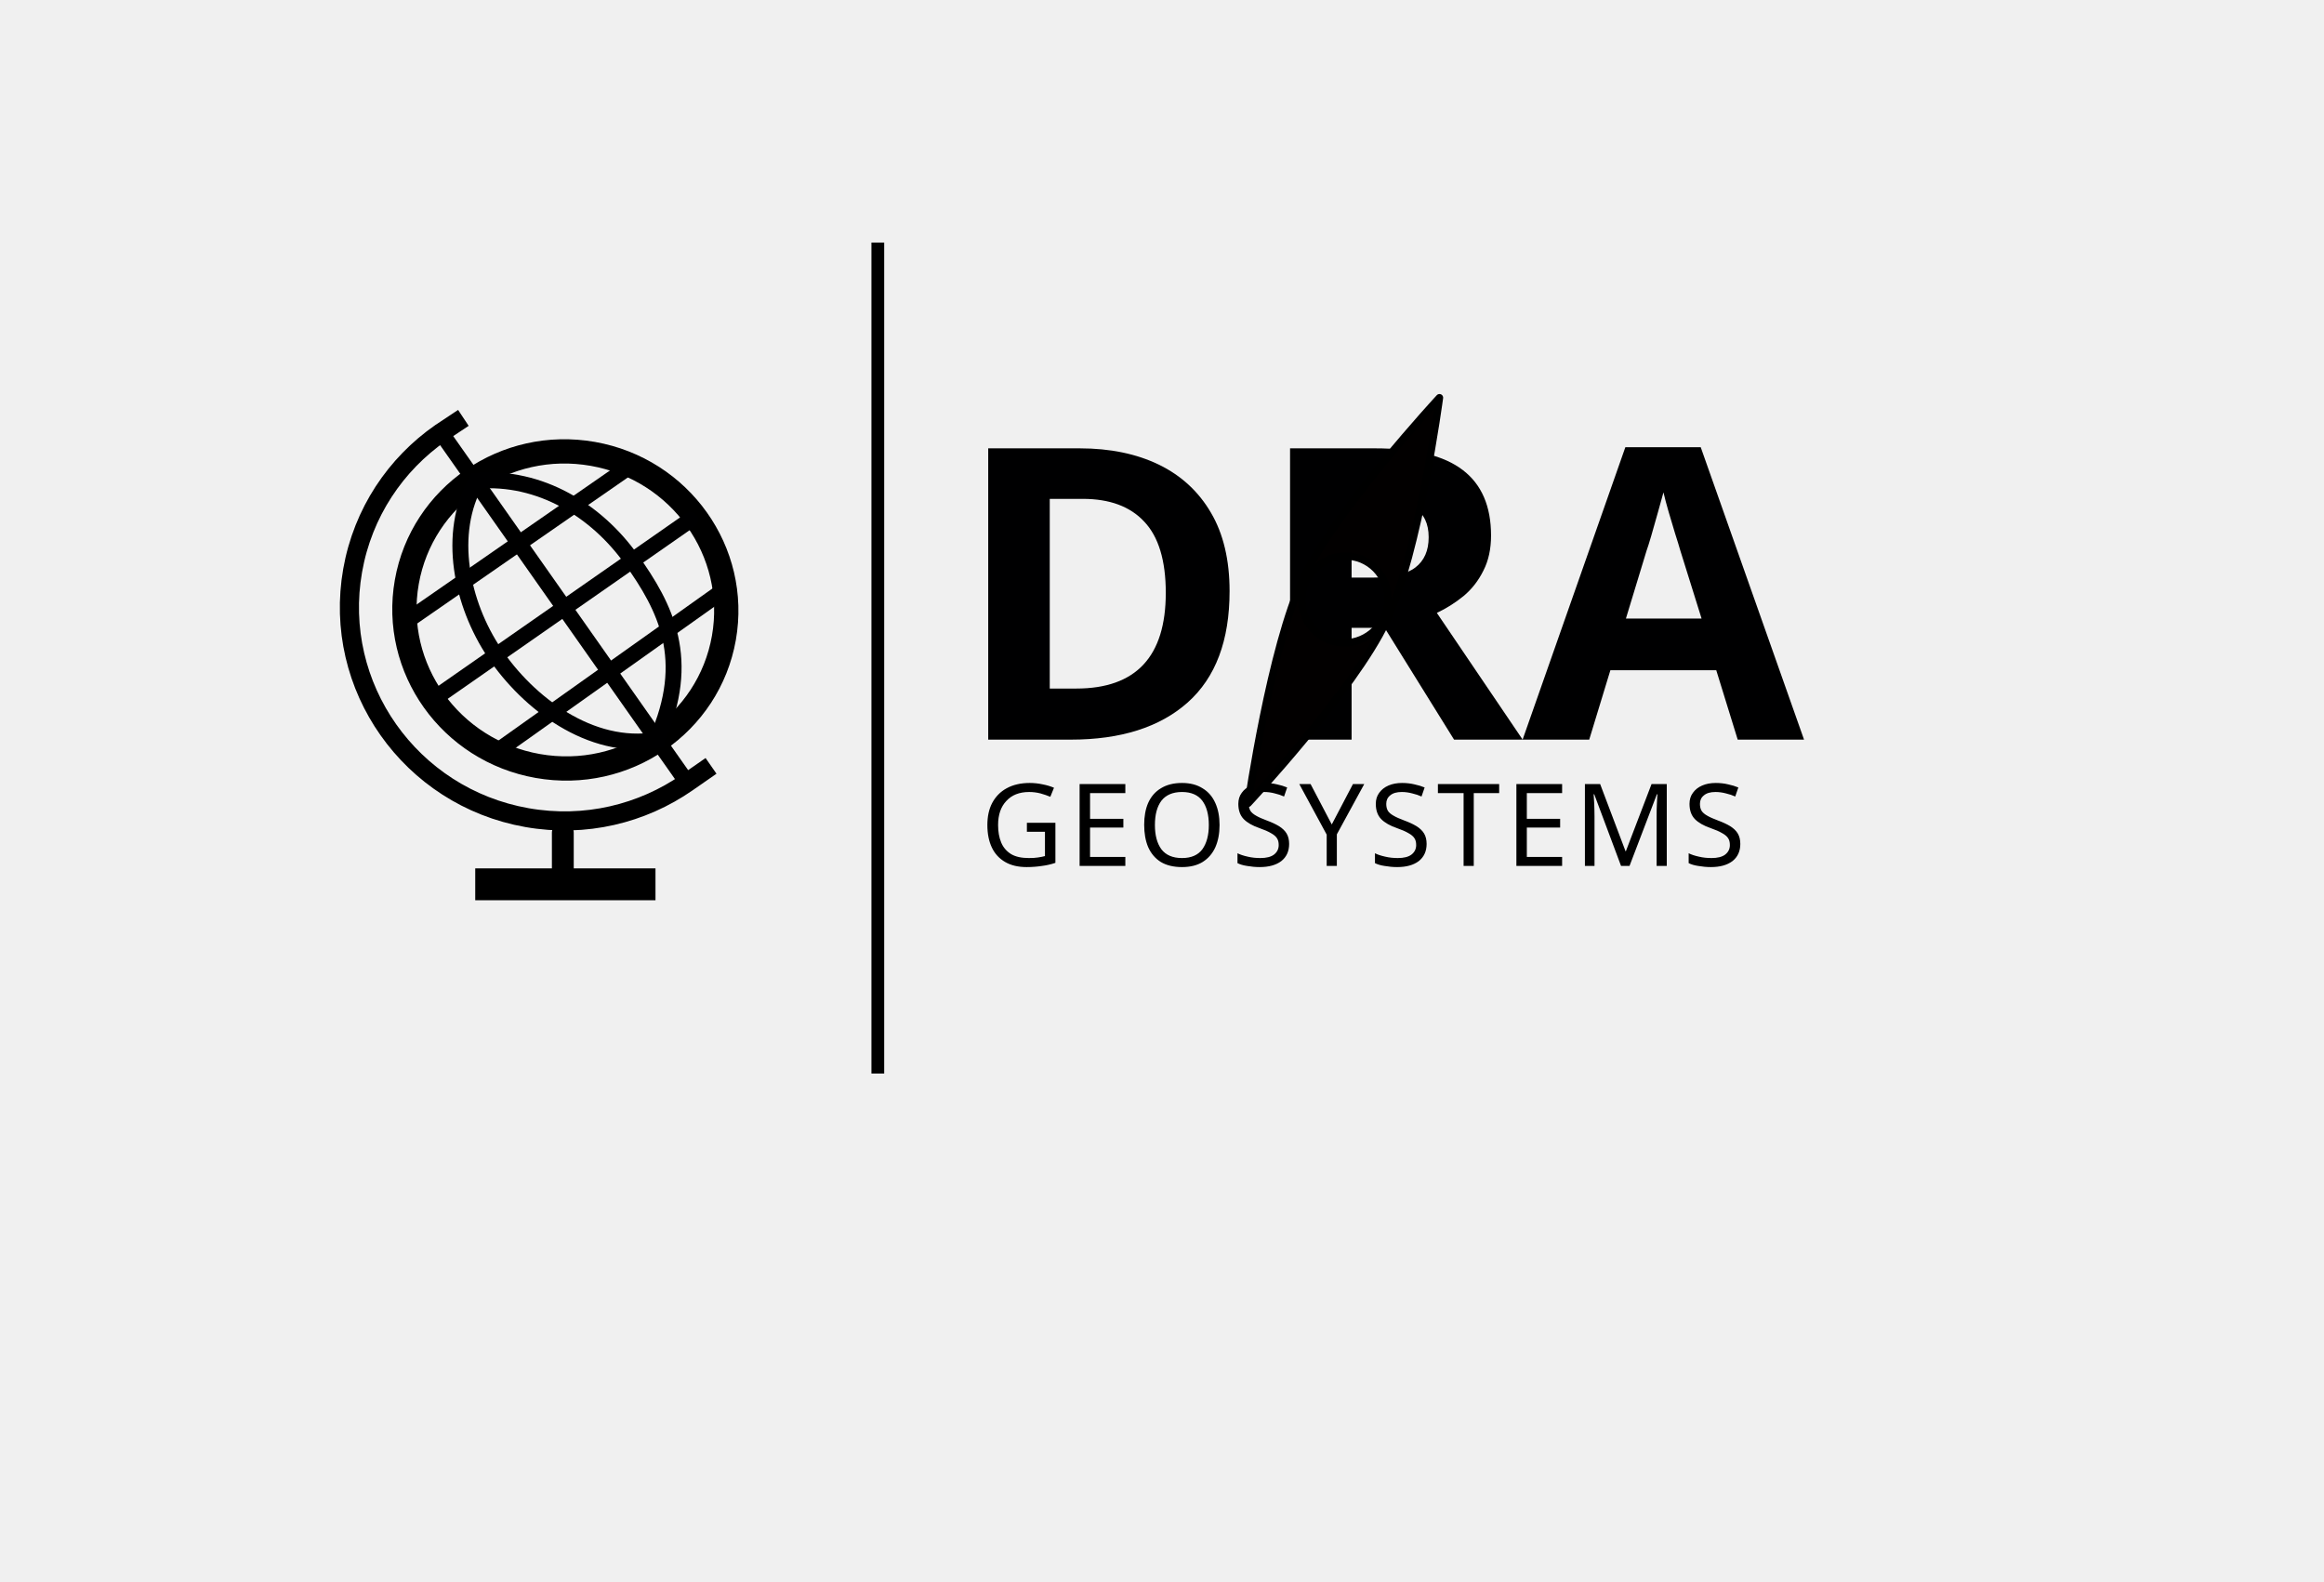
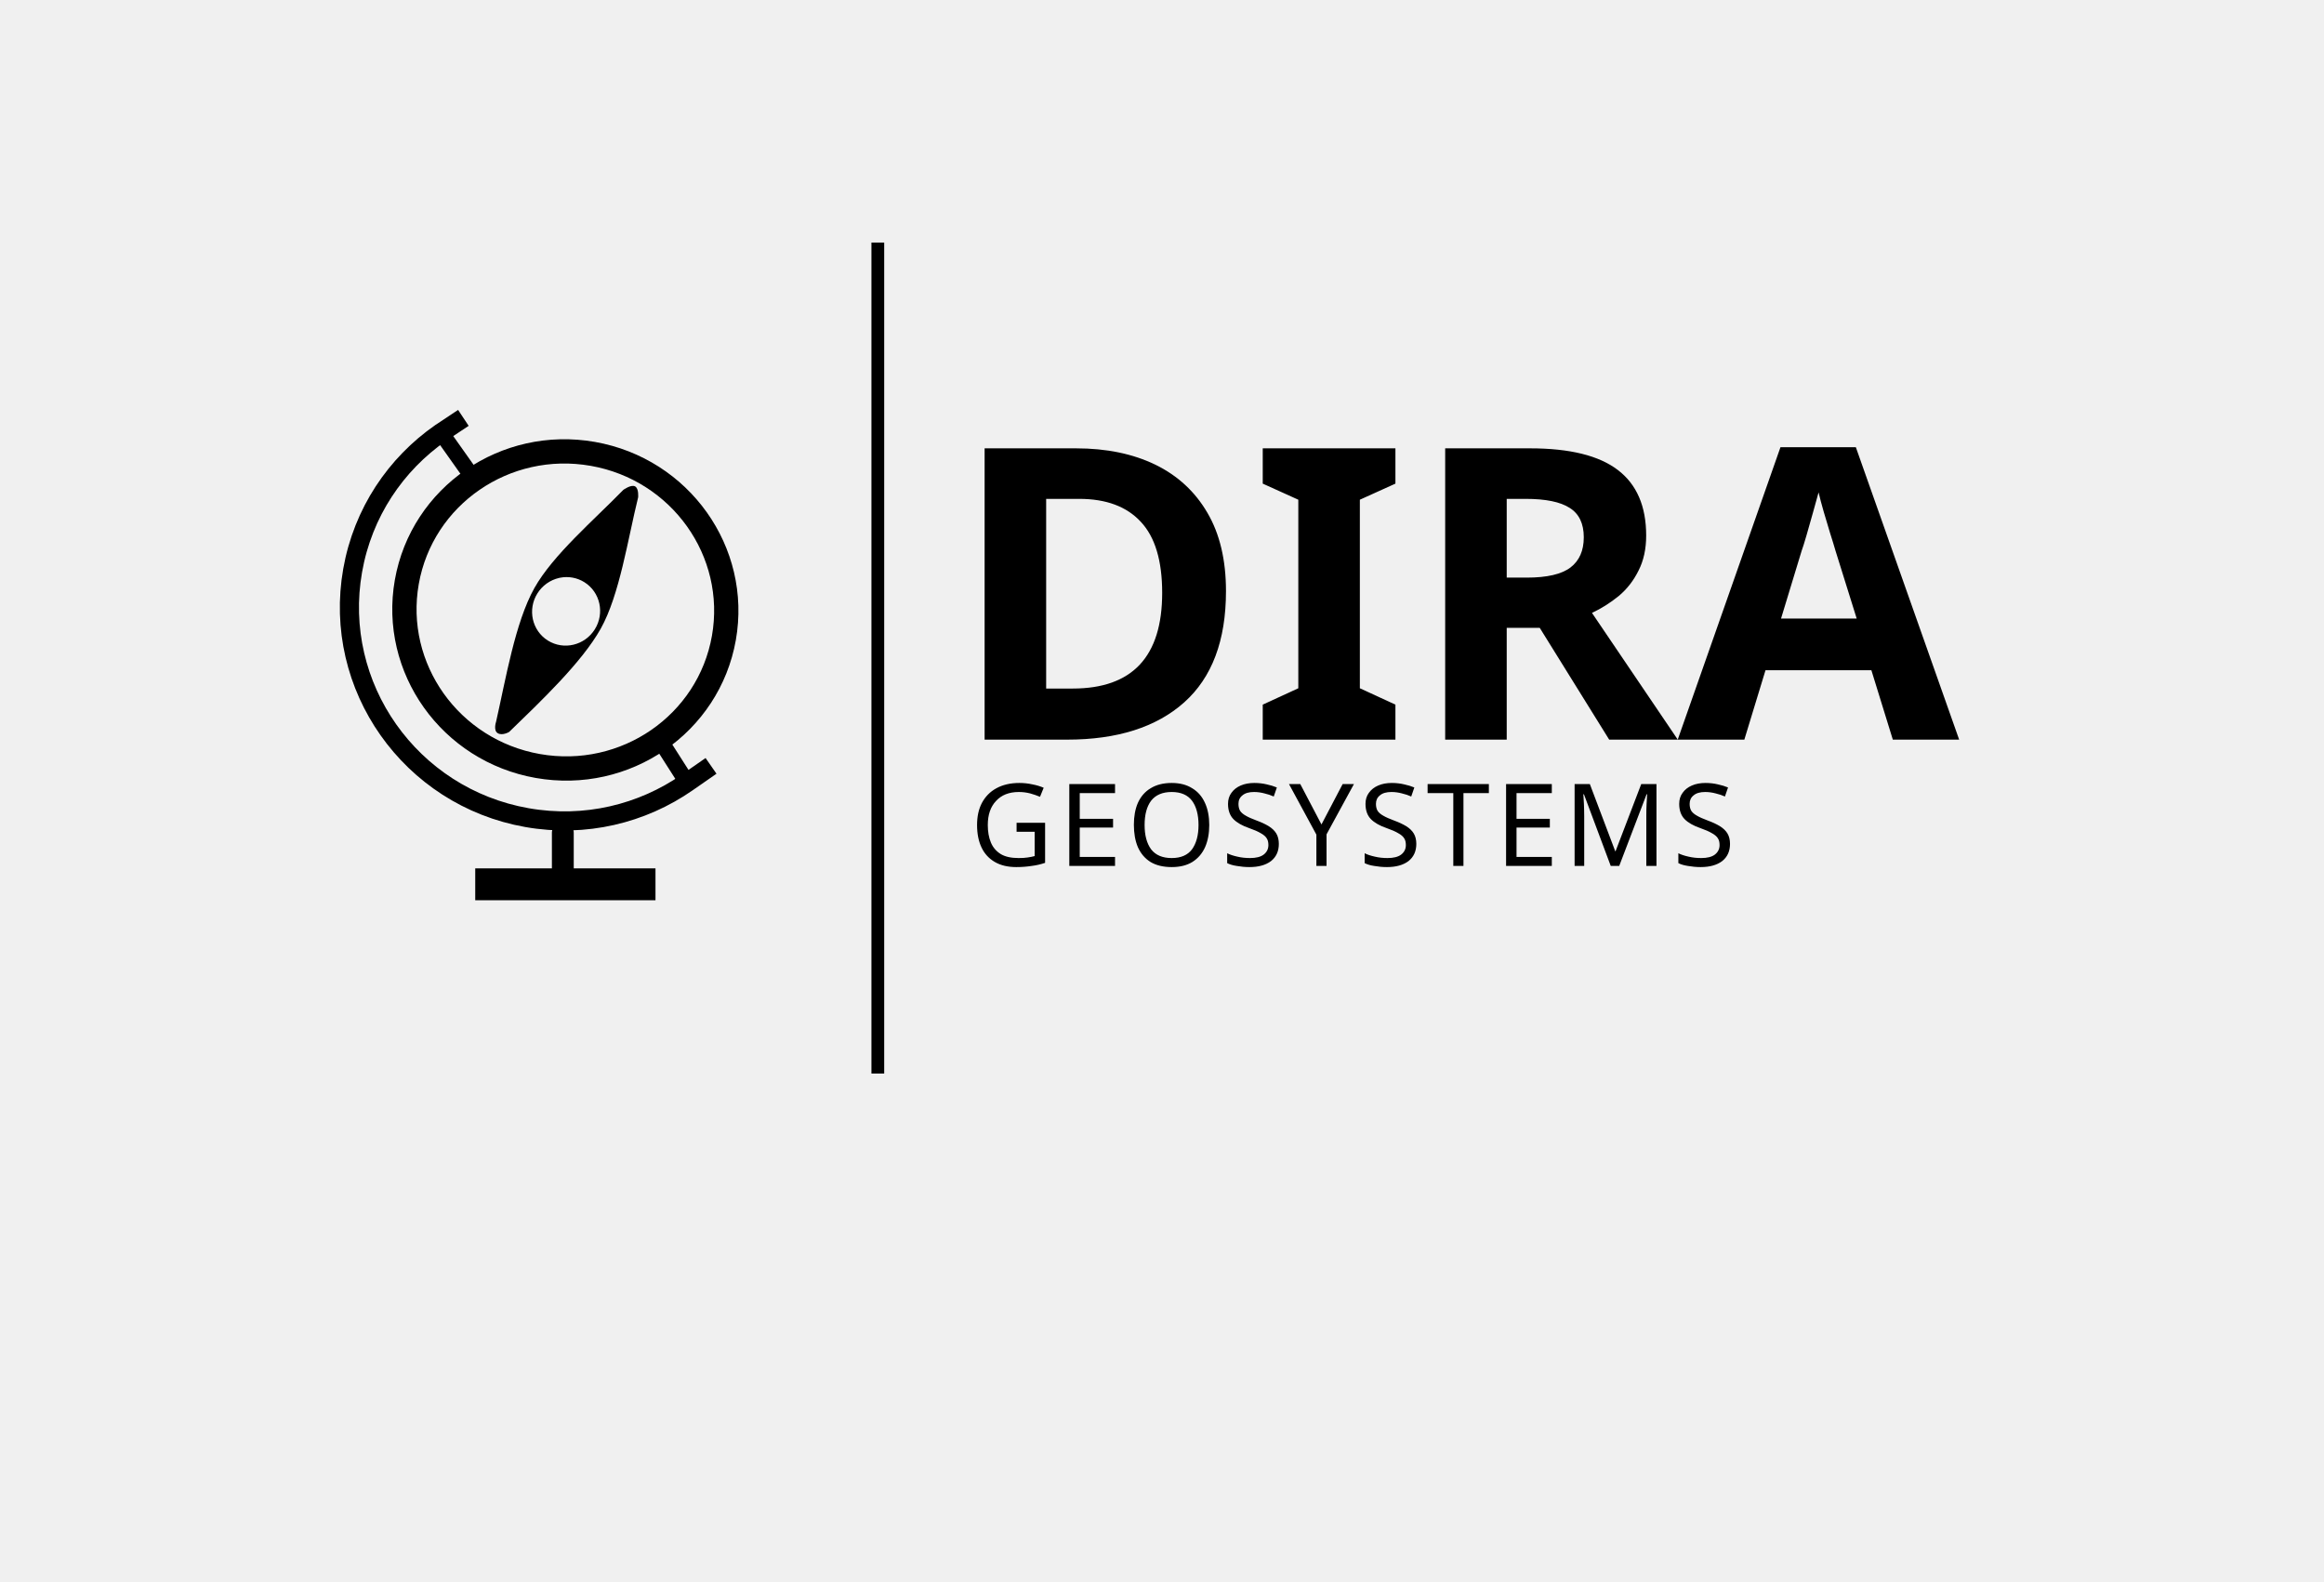
<svg xmlns="http://www.w3.org/2000/svg" xmlns:xlink="http://www.w3.org/1999/xlink" width="364.631pt" height="248.17pt" viewBox="0 0 128.634 87.549" version="1.1" id="svg5" enable-background="new">
  <defs id="defs2">
    <linearGradient id="dark_26_to_40">
      <stop style="stop-color:#262626;stop-opacity:1;" offset="0" id="stop74026" />
      <stop style="stop-color:#595959;stop-opacity:1" offset="1" id="stop74028" />
    </linearGradient>
    <linearGradient xlink:href="#dark_26_to_40" id="linearGradient74032" x1="15.123" y1="72.453" x2="129.646" y2="13.01" gradientUnits="userSpaceOnUse" />
-     <filter style="color-interpolation-filters:sRGB" id="filter920">
+     <filter style="color-interpolation-filters:sRGB" id="filter920" x="-0.011" y="-0.008" width="1.018" height="1.016">
      <feBlend mode="multiply" in2="BackgroundImage" id="feBlend922" />
    </filter>
  </defs>
  <g id="layer9" style="display:none">
    <rect transform="translate(-8.067607,-5.95487)" style="display:inline;fill:#dcedc2;fill-opacity:1;stroke:none;stroke-width:1.058;stroke-linecap:round;stroke-linejoin:round;stroke-miterlimit:5;stroke-dasharray:none;stroke-dashoffset:0;stroke-opacity:0.455" id="rect72361" width="13.098" height="6.811" x="19.385" y="79.637" />
    <rect transform="translate(-8.067607,-5.95487)" style="display:inline;fill:#dcedc2;fill-opacity:1;stroke:none;stroke-width:1.058;stroke-linecap:round;stroke-linejoin:round;stroke-miterlimit:5;stroke-dasharray:none;stroke-dashoffset:0;stroke-opacity:0.455" id="rect72361-7" width="13.098" height="6.811" x="32.483" y="79.637" />
    <rect transform="translate(-8.067607,-5.95487)" style="display:inline;fill:#dcedc2;fill-opacity:1;stroke:none;stroke-width:1.058;stroke-linecap:round;stroke-linejoin:round;stroke-miterlimit:5;stroke-dasharray:none;stroke-dashoffset:0;stroke-opacity:0.455" id="rect72361-1" width="13.098" height="6.811" x="32.483" y="79.637" />
    <rect transform="translate(-8.067607,-5.95487)" style="display:inline;fill:#404040;fill-opacity:1;stroke:none;stroke-width:1.058;stroke-linecap:round;stroke-linejoin:round;stroke-miterlimit:5;stroke-dasharray:none;stroke-dashoffset:0;stroke-opacity:0.455" id="rect72361-1-2" width="13.098" height="6.811" x="32.483" y="79.637" />
    <rect transform="translate(-8.067607,-5.95487)" style="display:inline;fill:#f3f9e9;fill-opacity:1;stroke:none;stroke-width:1.058;stroke-linecap:round;stroke-linejoin:round;stroke-miterlimit:5;stroke-dasharray:none;stroke-dashoffset:0;stroke-opacity:0.455" id="rect72361-1-2-8" width="13.098" height="6.811" x="45.582" y="79.637" />
    <rect transform="translate(-8.067607,-5.95487)" style="display:inline;fill:#c5e19b;fill-opacity:1;stroke:none;stroke-width:1.058;stroke-linecap:round;stroke-linejoin:round;stroke-miterlimit:5;stroke-dasharray:none;stroke-dashoffset:0;stroke-opacity:0.455" id="rect72361-1-2-8-0" width="13.098" height="6.811" x="58.68" y="79.637" />
    <rect transform="translate(-8.067607,-5.95487)" style="display:inline;fill:#595959;fill-opacity:1;stroke:none;stroke-width:1.058;stroke-linecap:round;stroke-linejoin:round;stroke-miterlimit:5;stroke-dasharray:none;stroke-dashoffset:0;stroke-opacity:0.455" id="rect72361-1-2-8-0-0" width="13.098" height="6.811" x="71.778" y="79.637" />
    <rect transform="translate(-8.067607,-5.95487)" style="display:inline;fill:#262626;fill-opacity:1;stroke:none;stroke-width:1.058;stroke-linecap:round;stroke-linejoin:round;stroke-miterlimit:5;stroke-dasharray:none;stroke-dashoffset:0;stroke-opacity:0.455" id="rect72361-1-2-8-0-0-0" width="13.098" height="6.811" x="84.876" y="79.637" />
  </g>
  <g id="layer5" style="display:none" transform="translate(-8.067607,-5.95487)">
    <rect style="vector-effect:non-scaling-stroke;fill:none;fill-opacity:1;stroke:#000000;stroke-linecap:round;stroke-linejoin:miter;stroke-miterlimit:5;stroke-dasharray:none;stroke-dashoffset:0;stroke-opacity:1" id="rect53134" width="114.523" height="59.442" x="15.123" y="13.01" />
  </g>
  <g id="layer6" style="display:none" transform="translate(-8.067607,-5.95487)">
    <rect style="display:inline;vector-effect:non-scaling-stroke;fill:#000000;fill-opacity:1;stroke:none;stroke-linecap:round;stroke-linejoin:miter;stroke-miterlimit:5;stroke-dasharray:none;stroke-dashoffset:0;stroke-opacity:1" id="rect53134-9" width="114.523" height="59.442" x="15.123" y="13.01" />
  </g>
  <g id="layer7" style="display:none" transform="translate(-8.067607,-5.95487)">
    <rect style="display:inline;vector-effect:non-scaling-stroke;fill:url(#linearGradient74032);fill-opacity:1;stroke:none;stroke-linecap:round;stroke-linejoin:miter;stroke-miterlimit:5;stroke-dasharray:none;stroke-dashoffset:0;stroke-opacity:1" id="rect53134-1" width="114.523" height="59.442" x="15.123" y="13.01" />
  </g>
  <g id="layer8" style="display:none" transform="translate(-8.067607,-5.95487)">
    <rect style="display:inline;vector-effect:non-scaling-stroke;fill:#ffffff;fill-opacity:1;stroke:none;stroke-linecap:round;stroke-linejoin:miter;stroke-miterlimit:5;stroke-dasharray:none;stroke-dashoffset:0;stroke-opacity:1" id="rect53134-1-3" width="114.523" height="59.442" x="15.123" y="13.01" />
  </g>
  <g id="layer2" style="display:none" transform="translate(-8.067607,-5.95487)">
    <g id="g85510">
      <g id="g85496">
        <path id="path44877" style="display:inline;fill:none;fill-opacity:0.455;stroke:#dcedc2;stroke-width:1.058;stroke-linecap:square;stroke-miterlimit:4;stroke-dasharray:none;stroke-opacity:1" d="m 46.989,48.653 -0.887,0.617 c -2.487,1.73 -5.64,2.515 -8.869,1.945 -6.459,-1.139 -10.777,-7.265 -9.646,-13.682 0.566,-3.209 2.387,-5.883 4.874,-7.613 l 0.814,-0.54" />
        <path style="display:inline;fill:none;stroke:#dcedc2;stroke-width:0.882;stroke-linecap:round;stroke-linejoin:miter;stroke-miterlimit:4;stroke-dasharray:none;stroke-opacity:1" d="M 32.495,29.926 46.094,49.264" id="path47059" />
      </g>
      <g id="g85492">
        <ellipse style="display:inline;fill:none;fill-opacity:0.455;stroke:#dcedc2;stroke-width:1.344;stroke-linecap:square;stroke-miterlimit:4;stroke-dasharray:none;stroke-opacity:1" id="path44554" cx="45.659" cy="32.281" rx="8.911" ry="8.772" transform="rotate(10)" />
        <path style="display:inline;fill:none;stroke:#dcedc2;stroke-width:0.882;stroke-linecap:round;stroke-linejoin:miter;stroke-miterlimit:4;stroke-dasharray:none;stroke-opacity:1" d="M 42.82,31.849 30.866,40.137" id="path47284" />
        <path style="display:inline;fill:none;stroke:#dcedc2;stroke-width:0.882;stroke-linecap:round;stroke-linejoin:miter;stroke-miterlimit:4;stroke-dasharray:none;stroke-opacity:1" d="M 46.262,34.75 32.295,44.488" id="path47286" />
        <path style="display:inline;fill:none;stroke:#dcedc2;stroke-width:0.882;stroke-linecap:round;stroke-linejoin:miter;stroke-miterlimit:4;stroke-dasharray:none;stroke-opacity:1" d="M 47.947,38.756 35.84,47.358" id="path47288" />
        <path style="display:inline;fill:none;stroke:#dcedc2;stroke-width:0.882;stroke-linecap:round;stroke-linejoin:miter;stroke-miterlimit:4;stroke-dasharray:none;stroke-opacity:1" d="m 44.409,46.917 c 1.988,-4.456 0.502,-7.338 -1.407,-10.009 -1.909,-2.671 -5.02,-4.627 -8.557,-4.339 -1.658,2.914 -0.837,6.813 1.001,9.547 1.838,2.734 5.295,5.413 8.963,4.802 z" id="path47290" />
      </g>
      <g id="g85485">
        <path style="display:inline;fill:none;stroke:#dcedc2;stroke-width:1.764;stroke-linecap:butt;stroke-linejoin:miter;stroke-miterlimit:4;stroke-dasharray:none;stroke-opacity:1" d="m 34.372,54.907 h 9.977" id="path44687" />
        <path style="display:inline;fill:none;stroke:#dcedc2;stroke-width:1.209;stroke-linecap:round;stroke-linejoin:miter;stroke-miterlimit:4;stroke-dasharray:none;stroke-opacity:1" d="m 39.22,52.053 v 2.4" id="path49149" />
      </g>
    </g>
  </g>
-   <g id="g85538" style="display:inline" transform="translate(-8.067607,-5.95487)">
+   <g id="g85538" style="display:none" transform="translate(-8.067607,-5.95487)">
    <g id="g85536">
      <g id="g85516">
        <path id="path85512" style="display:inline;fill:none;fill-opacity:0.455;stroke:#000000;stroke-width:1.058;stroke-linecap:square;stroke-miterlimit:4;stroke-dasharray:none;stroke-opacity:1" d="m 46.989,48.653 -0.887,0.617 c -2.487,1.73 -5.64,2.515 -8.869,1.945 -6.459,-1.139 -10.777,-7.265 -9.646,-13.682 0.566,-3.209 2.387,-5.883 4.874,-7.613 l 0.814,-0.54" />
        <path style="display:inline;fill:none;stroke:#000000;stroke-width:0.882;stroke-linecap:round;stroke-linejoin:miter;stroke-miterlimit:4;stroke-dasharray:none;stroke-opacity:1" d="M 32.495,29.926 46.094,49.264" id="path85514" />
      </g>
      <g id="g85528">
        <ellipse style="display:inline;fill:none;fill-opacity:0.455;stroke:#000000;stroke-width:1.344;stroke-linecap:square;stroke-miterlimit:4;stroke-dasharray:none;stroke-opacity:1" id="ellipse85518" cx="45.659" cy="32.281" rx="8.911" ry="8.772" transform="rotate(10)" />
        <path style="display:inline;fill:none;stroke:#000000;stroke-width:0.882;stroke-linecap:round;stroke-linejoin:miter;stroke-miterlimit:4;stroke-dasharray:none;stroke-opacity:1" d="M 42.82,31.849 30.866,40.137" id="path85520" />
        <path style="display:inline;fill:none;stroke:#000001;stroke-width:0.882;stroke-linecap:round;stroke-linejoin:miter;stroke-miterlimit:4;stroke-dasharray:none;stroke-opacity:1" d="M 46.262,34.75 32.295,44.488" id="path85522" />
        <path style="display:inline;fill:none;stroke:#000000;stroke-width:0.882;stroke-linecap:round;stroke-linejoin:miter;stroke-miterlimit:4;stroke-dasharray:none;stroke-opacity:0.998" d="M 47.947,38.756 35.84,47.358" id="path85524" />
        <path style="display:inline;fill:none;stroke:#000001;stroke-width:0.882;stroke-linecap:round;stroke-linejoin:miter;stroke-miterlimit:4;stroke-dasharray:none;stroke-opacity:1" d="m 44.409,46.917 c 1.988,-4.456 0.502,-7.338 -1.407,-10.009 -1.909,-2.671 -5.02,-4.627 -8.557,-4.339 -1.658,2.914 -0.837,6.813 1.001,9.547 1.838,2.734 5.295,5.413 8.963,4.802 z" id="path85526" />
      </g>
      <g id="g85534">
        <path style="display:inline;fill:none;stroke:#000000;stroke-width:1.764;stroke-linecap:butt;stroke-linejoin:miter;stroke-miterlimit:4;stroke-dasharray:none;stroke-opacity:1" d="m 34.372,54.907 h 9.977" id="path85530" />
        <path style="display:inline;fill:none;stroke:#000000;stroke-width:1.209;stroke-linecap:round;stroke-linejoin:miter;stroke-miterlimit:4;stroke-dasharray:none;stroke-opacity:1" d="m 39.22,52.053 v 2.4" id="path85532" />
      </g>
    </g>
+   </g>
+   <g id="g1126" style="display:inline" transform="translate(-8.067607,-5.95487)">
+     <g id="g1104">
+       <path id="path1100" style="display:inline;fill:none;fill-opacity:0.455;stroke:#000000;stroke-width:1.058;stroke-linecap:square;stroke-miterlimit:4;stroke-dasharray:none;stroke-opacity:1" d="m 46.989,48.653 -0.887,0.617 c -2.487,1.73 -5.64,2.515 -8.869,1.945 -6.459,-1.139 -10.777,-7.265 -9.646,-13.682 0.566,-3.209 2.387,-5.883 4.874,-7.613 l 0.814,-0.54" />
+     </g>
+     <ellipse style="display:inline;fill:none;fill-opacity:0.455;stroke:#000000;stroke-width:1.344;stroke-linecap:square;stroke-miterlimit:4;stroke-dasharray:none;stroke-opacity:1" id="ellipse1106" cx="45.659" cy="32.281" rx="8.911" ry="8.772" transform="rotate(10)" />
+     <g id="g1122">
+       <path style="display:inline;fill:none;stroke:#000000;stroke-width:1.764;stroke-linecap:butt;stroke-linejoin:miter;stroke-miterlimit:4;stroke-dasharray:none;stroke-opacity:1" d="m 34.372,54.907 h 9.977" id="path1118" />
+       <path style="display:inline;fill:none;stroke:#000000;stroke-width:1.209;stroke-linecap:round;stroke-linejoin:miter;stroke-miterlimit:4;stroke-dasharray:none;stroke-opacity:1" d="m 39.22,52.053 v 2.4" id="path1120" />
+     </g>
+     <path id="path115563-4" style="color:#000000;display:inline;fill:#000000;fill-opacity:1;stroke-width:0.339;stroke-linecap:round;stroke-linejoin:round" d="m 36.249,46.473 c 1.731,-1.678 4.027,-3.851 5.071,-5.72 1.042,-1.865 1.495,-4.943 2.068,-7.266 0,0 0.05,-0.488 -0.17,-0.608 -0.22,-0.119 -0.648,0.192 -0.648,0.192 -1.633,1.677 -3.896,3.603 -4.925,5.438 -1.062,1.894 -1.587,5.056 -2.12,7.403 0,0 -0.164,0.476 0.094,0.63 0.258,0.154 0.631,-0.07 0.631,-0.07 z m 2.763,-8.526 c 0.016,-0.004 0.032,-0.007 0.048,-0.01 0.467,-0.094 0.95,-0.006 1.351,0.245 0.878,0.549 1.138,1.717 0.58,2.609 -0.557,0.892 -1.721,1.171 -2.599,0.622 -0.878,-0.549 -1.138,-1.717 -0.58,-2.609 0.272,-0.435 0.705,-0.743 1.2,-0.856 z" />
+     <path style="display:inline;fill:none;stroke:#000001;stroke-width:0.882;stroke-linecap:round;stroke-linejoin:miter;stroke-miterlimit:4;stroke-dasharray:none;stroke-opacity:1" d="m 32.495,29.926 1.878,2.652 m 10.239,14.365 1.482,2.321" id="path115567-3" />
  </g>
  <g id="layer4" style="display:none" transform="translate(-8.067607,-5.95487)">
    <path style="color:#000000;fill:#dcedc2;fill-opacity:1;stroke:none;stroke-width:0.267;stroke-linecap:round;stroke-linejoin:round;stroke-miterlimit:4;stroke-dasharray:none;stroke-opacity:1" d="M 98.695,151.486 C 92.051,146.221 87.64,138.298 87.166,129.244 86.281,112.35 99.439,97.946 116.665,97.043 c 3.905,-0.205 7.675,0.304 11.18,1.408 l 3.988,-3.948 v 0 c -4.752,-1.894 -9.987,-2.817 -15.435,-2.532 -2.179,0.114 -4.303,0.418 -6.359,0.893 v 0 C 93.3,96.729 81.175,111.983 82.094,129.509 c 0.597,11.396 6.579,21.263 15.378,27.348 z" id="path948" transform="matrix(0.2645833,0,0,0.2645833,8.067607,5.95487)" />
    <path style="color:#000000;fill:#dcedc2;fill-opacity:1;stroke:none;stroke-width:1.333;stroke-linecap:round;stroke-linejoin:round;stroke-opacity:1" d="m 104.771,160.759 c 4.734,1.875 9.943,2.789 15.364,2.505 19.924,-1.044 35.33,-17.867 34.299,-37.545 -0.596,-11.376 -6.557,-21.227 -15.329,-27.312 l -1.313,5.308 v 0 c 6.666,5.263 11.094,13.196 11.57,22.269 0.885,16.894 -12.265,31.305 -29.491,32.208 -4.008,0.21 -7.874,-0.332 -11.457,-1.498 z" id="path953" transform="matrix(0.2645833,0,0,0.2645833,8.067607,5.95487)" />
    <path style="color:#000000;fill:#dcedc2;fill-opacity:1;stroke-width:1.333;stroke-linecap:round;stroke-linejoin:round" d="m 138.197,91.961 c 0,0 -1.52,1.444 -3.783,3.688 l -3.785,3.828 c -6.428,6.603 -15.215,16.227 -19.266,23.453 -4.179,7.456 -8.043,20.959 -10.391,30.199 l -1.268,5.156 c -0.675,2.852 -1.059,4.643 -1.059,4.643 0,0 1.365,-1.277 3.473,-3.344 l 3.812,-3.814 c 6.567,-6.668 15.79,-16.645 19.9,-24.006 4.1,-7.344 7.744,-20.327 10,-29.475 l 1.24,-5.193 c 0.708,-3.1 1.125,-5.135 1.125,-5.135 z m -19.875,28.572 c 1.385,-0.012 2.751,0.367 3.936,1.107 3.457,2.161 4.48,6.758 2.285,10.27 -2.194,3.512 -6.777,4.609 -10.234,2.449 -3.457,-2.161 -4.48,-6.761 -2.285,-10.273 1.071,-1.713 2.775,-2.926 4.725,-3.369 0.063,-0.014 0.126,-0.026 0.189,-0.039 0.46,-0.092 0.923,-0.14 1.385,-0.145 z" transform="matrix(0.2645833,0,0,0.2645833,8.067607,5.95487)" id="path113" />
    <path id="path44877-5" style="display:inline;fill:none;fill-opacity:1;stroke:#dcedc2;stroke-width:1.058;stroke-linecap:square;stroke-miterlimit:4;stroke-dasharray:none;stroke-opacity:1" d="m 46.989,48.653 -0.887,0.617 c -2.487,1.73 -5.64,2.515 -8.869,1.945 -6.459,-1.139 -10.777,-7.265 -9.646,-13.682 0.566,-3.209 2.387,-5.883 4.874,-7.613 l 0.814,-0.54" />
    <path style="display:inline;fill:none;stroke:#dcedc2;stroke-width:0.882;stroke-linecap:round;stroke-linejoin:miter;stroke-miterlimit:4;stroke-dasharray:none;stroke-opacity:1" d="m 32.495,29.926 1.878,2.652 m 10.239,14.365 1.482,2.321" id="path47059-0" />
    <g id="g53962">
      <path style="display:inline;fill:none;stroke:#dcedc2;stroke-width:1.764;stroke-linecap:butt;stroke-linejoin:miter;stroke-miterlimit:4;stroke-dasharray:none;stroke-opacity:1" d="m 34.372,54.907 h 9.977" id="path44687-6" />
      <path style="display:inline;fill:none;stroke:#dcedc2;stroke-width:1.274;stroke-linecap:round;stroke-linejoin:miter;stroke-miterlimit:4;stroke-dasharray:none;stroke-opacity:1" d="m 39.22,51.845 v 2.662" id="path49149-1" />
    </g>
  </g>
  <g id="g115575" style="display:none" transform="translate(-8.067607,-5.95487)">
    <path id="path115563" style="color:#000000;fill:#000000;fill-opacity:1;stroke-width:0.353;stroke-linecap:round;stroke-linejoin:round" d="m 37.182,30.525 c -4.429,1.023 -7.637,5.059 -7.394,9.696 0.171,3.264 2.012,6.054 4.66,7.614 0.092,-0.387 0.205,-0.852 0.335,-1.364 -2.09,-1.369 -3.514,-3.66 -3.653,-6.32 -0.234,-4.47 3.247,-8.281 7.805,-8.52 1.313,-0.069 2.568,0.167 3.695,0.644 0.372,-0.383 0.71,-0.724 1.001,-1.012 -1.431,-0.703 -3.059,-1.063 -4.767,-0.973 -0.577,0.03 -1.138,0.111 -1.682,0.236 z m 6.449,0.737 c 0.24,0.118 0.475,0.246 0.704,0.383 0.187,-0.82 0.297,-1.358 0.297,-1.358 0,0 -0.402,0.382 -1.001,0.976 z m 0.704,0.383 c -0.091,0.397 -0.201,0.86 -0.328,1.374 2.05,1.374 3.442,3.641 3.579,6.269 0.234,4.47 -3.245,8.283 -7.803,8.522 -1.31,0.069 -2.562,-0.166 -3.688,-0.641 -0.376,0.382 -0.72,0.726 -1.009,1.009 1.431,0.704 3.059,1.063 4.767,0.974 5.272,-0.276 9.348,-4.727 9.075,-9.934 C 48.758,35.981 46.947,33.211 44.335,31.645 Z M 35.086,48.178 c -0.217,-0.107 -0.43,-0.221 -0.638,-0.344 -0.179,0.755 -0.28,1.228 -0.28,1.228 0,0 0.361,-0.338 0.919,-0.885 z m 1.009,-1.009 c 1.737,-1.764 4.178,-4.404 5.265,-6.352 1.085,-1.943 2.049,-5.378 2.646,-7.798 -0.432,-0.289 -0.892,-0.539 -1.377,-0.744 -1.701,1.747 -4.025,4.294 -5.097,6.206 -1.106,1.973 -2.128,5.546 -2.749,7.99 0.413,0.27 0.852,0.504 1.312,0.698 z m 2.862,-9.274 c 0.017,-0.004 0.033,-0.007 0.05,-0.011 0.487,-0.097 0.99,-0.006 1.408,0.255 0.915,0.572 1.185,1.788 0.605,2.717 -0.581,0.929 -1.793,1.219 -2.707,0.648 -0.915,-0.572 -1.185,-1.789 -0.605,-2.718 0.283,-0.453 0.734,-0.774 1.25,-0.892 z" />
    <path id="path115565" style="display:inline;fill:none;fill-opacity:1;stroke:#000000;stroke-width:1.058;stroke-linecap:square;stroke-miterlimit:4;stroke-dasharray:none;stroke-opacity:1" d="m 46.989,48.653 -0.887,0.617 c -2.487,1.73 -5.64,2.515 -8.869,1.945 -6.459,-1.139 -10.777,-7.265 -9.646,-13.682 0.566,-3.209 2.387,-5.883 4.874,-7.613 l 0.814,-0.54" />
    <path style="display:inline;fill:none;stroke:#000001;stroke-width:0.882;stroke-linecap:round;stroke-linejoin:miter;stroke-miterlimit:4;stroke-dasharray:none;stroke-opacity:1" d="m 32.495,29.926 1.878,2.652 m 10.239,14.365 1.482,2.321" id="path115567" />
    <g id="g115573">
      <path style="display:inline;fill:none;stroke:#000000;stroke-width:1.764;stroke-linecap:butt;stroke-linejoin:miter;stroke-miterlimit:4;stroke-dasharray:none;stroke-opacity:1" d="m 34.372,54.907 h 9.977" id="path115569" />
      <path style="display:inline;fill:none;stroke:#000000;stroke-width:1.274;stroke-linecap:round;stroke-linejoin:miter;stroke-miterlimit:4;stroke-dasharray:none;stroke-opacity:1" d="m 39.22,51.845 v 2.662" id="path115571" />
    </g>
  </g>
  <g id="layer3" style="display:none" transform="translate(-8.067607,-5.95487)">
    <path style="fill:none;stroke:#dcedc2;stroke-width:0.706;stroke-linecap:square;stroke-linejoin:miter;stroke-miterlimit:4;stroke-dasharray:none;stroke-opacity:1" d="m 56.655,19.735 v 45.295" id="path81" />
    <text xml:space="preserve" style="font-style:normal;font-weight:normal;font-size:22.578px;line-height:1.25;font-family:sans-serif;fill:#dcedc2;fill-opacity:1;stroke:none;stroke-width:0.265" x="61.534" y="46.897" id="text8117">
      <tspan id="tspan8115" style="font-style:normal;font-variant:normal;font-weight:800;font-stretch:normal;font-size:22.578px;font-family:'Avenir Next LT Pro';-inkscape-font-specification:'Avenir Next LT Pro, Ultra-Bold';font-variant-ligatures:normal;font-variant-caps:normal;font-variant-numeric:normal;fill:#dcedc2;fill-opacity:1;stroke-width:0.265" x="61.534" y="46.897" dx="-1">DIRA</tspan>
    </text>
    <text xml:space="preserve" style="font-style:normal;font-weight:normal;font-size:7.056px;line-height:1.25;font-family:sans-serif;letter-spacing:0.265px;fill:#dcedc2;fill-opacity:1;stroke:none;stroke-width:0.265" x="61.758" y="53.888" id="text18037">
      <tspan id="tspan27201" style="font-style:normal;font-variant:normal;font-weight:normal;font-stretch:normal;font-size:6.35px;font-family:sans-serif;-inkscape-font-specification:'sans-serif, Normal';font-variant-ligatures:normal;font-variant-caps:normal;font-variant-numeric:normal;fill:#dcedc2;fill-opacity:1" x="61.758" y="53.888" dx="0 0 0 1 -0.25 -0.2">GEOSYSTEMS</tspan>
    </text>
  </g>
-   <g transform="translate(-8.067607,-5.95487)" style="display:none" id="g918">
+   <g transform="translate(-8.067607,-5.95487)" style="display:inline" id="g918">
    <path id="path908" d="m 56.655,19.735 v 45.295" style="fill:none;stroke:#000000;stroke-width:0.706;stroke-linecap:square;stroke-linejoin:miter;stroke-miterlimit:4;stroke-dasharray:none;stroke-opacity:1" />
    <text id="text912" y="46.897" x="61.534" style="font-style:normal;font-weight:normal;font-size:22.578px;line-height:1.25;font-family:sans-serif;fill:#000000;fill-opacity:1;stroke:none;stroke-width:0.265" xml:space="preserve">
      <tspan dx="-1" y="46.897" x="61.534" style="font-style:normal;font-variant:normal;font-weight:800;font-stretch:normal;font-size:22.578px;font-family:'Avenir Next LT Pro';-inkscape-font-specification:'Avenir Next LT Pro, Ultra-Bold';font-variant-ligatures:normal;font-variant-caps:normal;font-variant-numeric:normal;fill:#000000;fill-opacity:1;stroke-width:0.265" id="tspan910">DIRA</tspan>
    </text>
    <text id="text916" y="53.888" x="61.758" style="font-style:normal;font-weight:normal;font-size:7.056px;line-height:1.25;font-family:sans-serif;letter-spacing:0.265px;fill:#000000;fill-opacity:1;stroke:none;stroke-width:0.265" xml:space="preserve">
      <tspan dx="0 0 0 1 -0.25 -0.2" y="53.888" x="61.758" style="font-style:normal;font-variant:normal;font-weight:normal;font-stretch:normal;font-size:6.35px;font-family:sans-serif;-inkscape-font-specification:'sans-serif, Normal';font-variant-ligatures:normal;font-variant-caps:normal;font-variant-numeric:normal;fill:#000000;fill-opacity:1" id="tspan914">GEOSYSTEMS</tspan>
    </text>
  </g>
  <g id="g54026" style="display:none;filter:url(#filter920)" transform="translate(-8.067607,-5.95487)">
    <path style="fill:none;stroke:#dcedc2;stroke-width:0.706;stroke-linecap:square;stroke-linejoin:miter;stroke-miterlimit:4;stroke-dasharray:none;stroke-opacity:1" d="m 56.655,19.735 v 45.295" id="path54016" />
    <text xml:space="preserve" style="font-style:normal;font-variant:normal;font-weight:800;font-stretch:normal;font-size:22.578px;line-height:1.25;font-family:'Avenir Next LT Pro';-inkscape-font-specification:'Avenir Next LT Pro, Ultra-Bold';font-variant-ligatures:normal;font-variant-caps:normal;font-variant-numeric:normal;fill:#dcedc2;fill-opacity:1;stroke:none;stroke-width:0.265" x="61.534" y="46.897" id="text54020">
      <tspan id="tspan54297" x="61.534" y="46.897" dx="-0.8 7" dy="0 0">DRA</tspan>
    </text>
    <text xml:space="preserve" style="font-style:normal;font-weight:normal;font-size:7.056px;line-height:1.25;font-family:sans-serif;letter-spacing:0.265px;fill:#dcedc2;fill-opacity:1;stroke:none;stroke-width:0.265" x="62.33" y="53.888" id="text54024">
      <tspan id="tspan54022" style="font-style:normal;font-variant:normal;font-weight:normal;font-stretch:normal;font-size:6.35px;font-family:sans-serif;-inkscape-font-specification:'sans-serif, Normal';font-variant-ligatures:normal;font-variant-caps:normal;font-variant-numeric:normal;fill:#dcedc2;fill-opacity:1" x="62.33" y="53.888" dx="0 0 0 1 -0.2 -0.2">GEOSYSTEMS</tspan>
    </text>
    <path id="path50930-3" style="display:inline;mix-blend-mode:normal;fill:#dcedc2;fill-opacity:1;stroke:#dcedc2;stroke-width:0.407;stroke-linecap:round;stroke-linejoin:round;stroke-miterlimit:4;stroke-dasharray:none;stroke-opacity:1" d="m 87.743,27.97 c 0,0 -5.729,6.18 -7.541,9.997 -1.812,3.816 -3.051,12.458 -3.051,12.458 0,0 5.844,-6.255 7.645,-10.064 1.814,-3.838 2.947,-12.391 2.947,-12.391 z m -5.825,8.848 c 0.582,-0.158 1.2,-0.089 1.728,0.193 1.157,0.618 1.585,2.072 0.957,3.247 -0.628,1.175 -2.074,1.626 -3.231,1.008 -1.157,-0.618 -1.585,-2.072 -0.957,-3.247 0.316,-0.592 0.861,-1.027 1.503,-1.201 z" />
  </g>
-   <g transform="translate(-8.067607,-5.95487)" style="display:inline;filter:url(#filter920)" id="g936">
+   <g transform="translate(-8.067607,-5.95487)" style="display:none;filter:url(#filter920)" id="g936">
    <path id="path924" d="m 56.655,19.735 v 45.295" style="fill:none;stroke:#000000;stroke-width:0.706;stroke-linecap:square;stroke-linejoin:miter;stroke-miterlimit:4;stroke-dasharray:none;stroke-opacity:1" />
    <text id="text928" y="46.897" x="61.534" style="font-style:normal;font-variant:normal;font-weight:800;font-stretch:normal;font-size:22.578px;line-height:1.25;font-family:'Avenir Next LT Pro';-inkscape-font-specification:'Avenir Next LT Pro, Ultra-Bold';font-variant-ligatures:normal;font-variant-caps:normal;font-variant-numeric:normal;fill:#000001;fill-opacity:1;stroke:none;stroke-width:0.265" xml:space="preserve">
      <tspan dy="0 0" dx="-0.8 7" y="46.897" x="61.534" id="tspan926">DRA</tspan>
    </text>
    <text id="text932" y="53.888" x="62.33" style="font-style:normal;font-weight:normal;font-size:7.056px;line-height:1.25;font-family:sans-serif;letter-spacing:0.265px;fill:#000000;fill-opacity:1;stroke:none;stroke-width:0.265" xml:space="preserve">
      <tspan dx="0 0 0 1 -0.2 -0.2" y="53.888" x="62.33" style="font-style:normal;font-variant:normal;font-weight:normal;font-stretch:normal;font-size:6.35px;font-family:sans-serif;-inkscape-font-specification:'sans-serif, Normal';font-variant-ligatures:normal;font-variant-caps:normal;font-variant-numeric:normal;fill:#000000;fill-opacity:1" id="tspan930">GEOSYSTEMS</tspan>
    </text>
    <path d="m 87.743,27.97 c 0,0 -5.729,6.18 -7.541,9.997 -1.812,3.816 -3.051,12.458 -3.051,12.458 0,0 5.844,-6.255 7.645,-10.064 1.814,-3.838 2.947,-12.391 2.947,-12.391 z m -5.825,8.848 c 0.582,-0.158 1.2,-0.089 1.728,0.193 1.157,0.618 1.585,2.072 0.957,3.247 -0.628,1.175 -2.074,1.626 -3.231,1.008 -1.157,-0.618 -1.585,-2.072 -0.957,-3.247 0.316,-0.592 0.861,-1.027 1.503,-1.201 z" style="display:inline;mix-blend-mode:normal;fill:#020000;fill-opacity:1;stroke:#000000;stroke-width:0.407;stroke-linecap:round;stroke-linejoin:round;stroke-miterlimit:4;stroke-dasharray:none;stroke-opacity:1" id="path934" />
  </g>
</svg>
